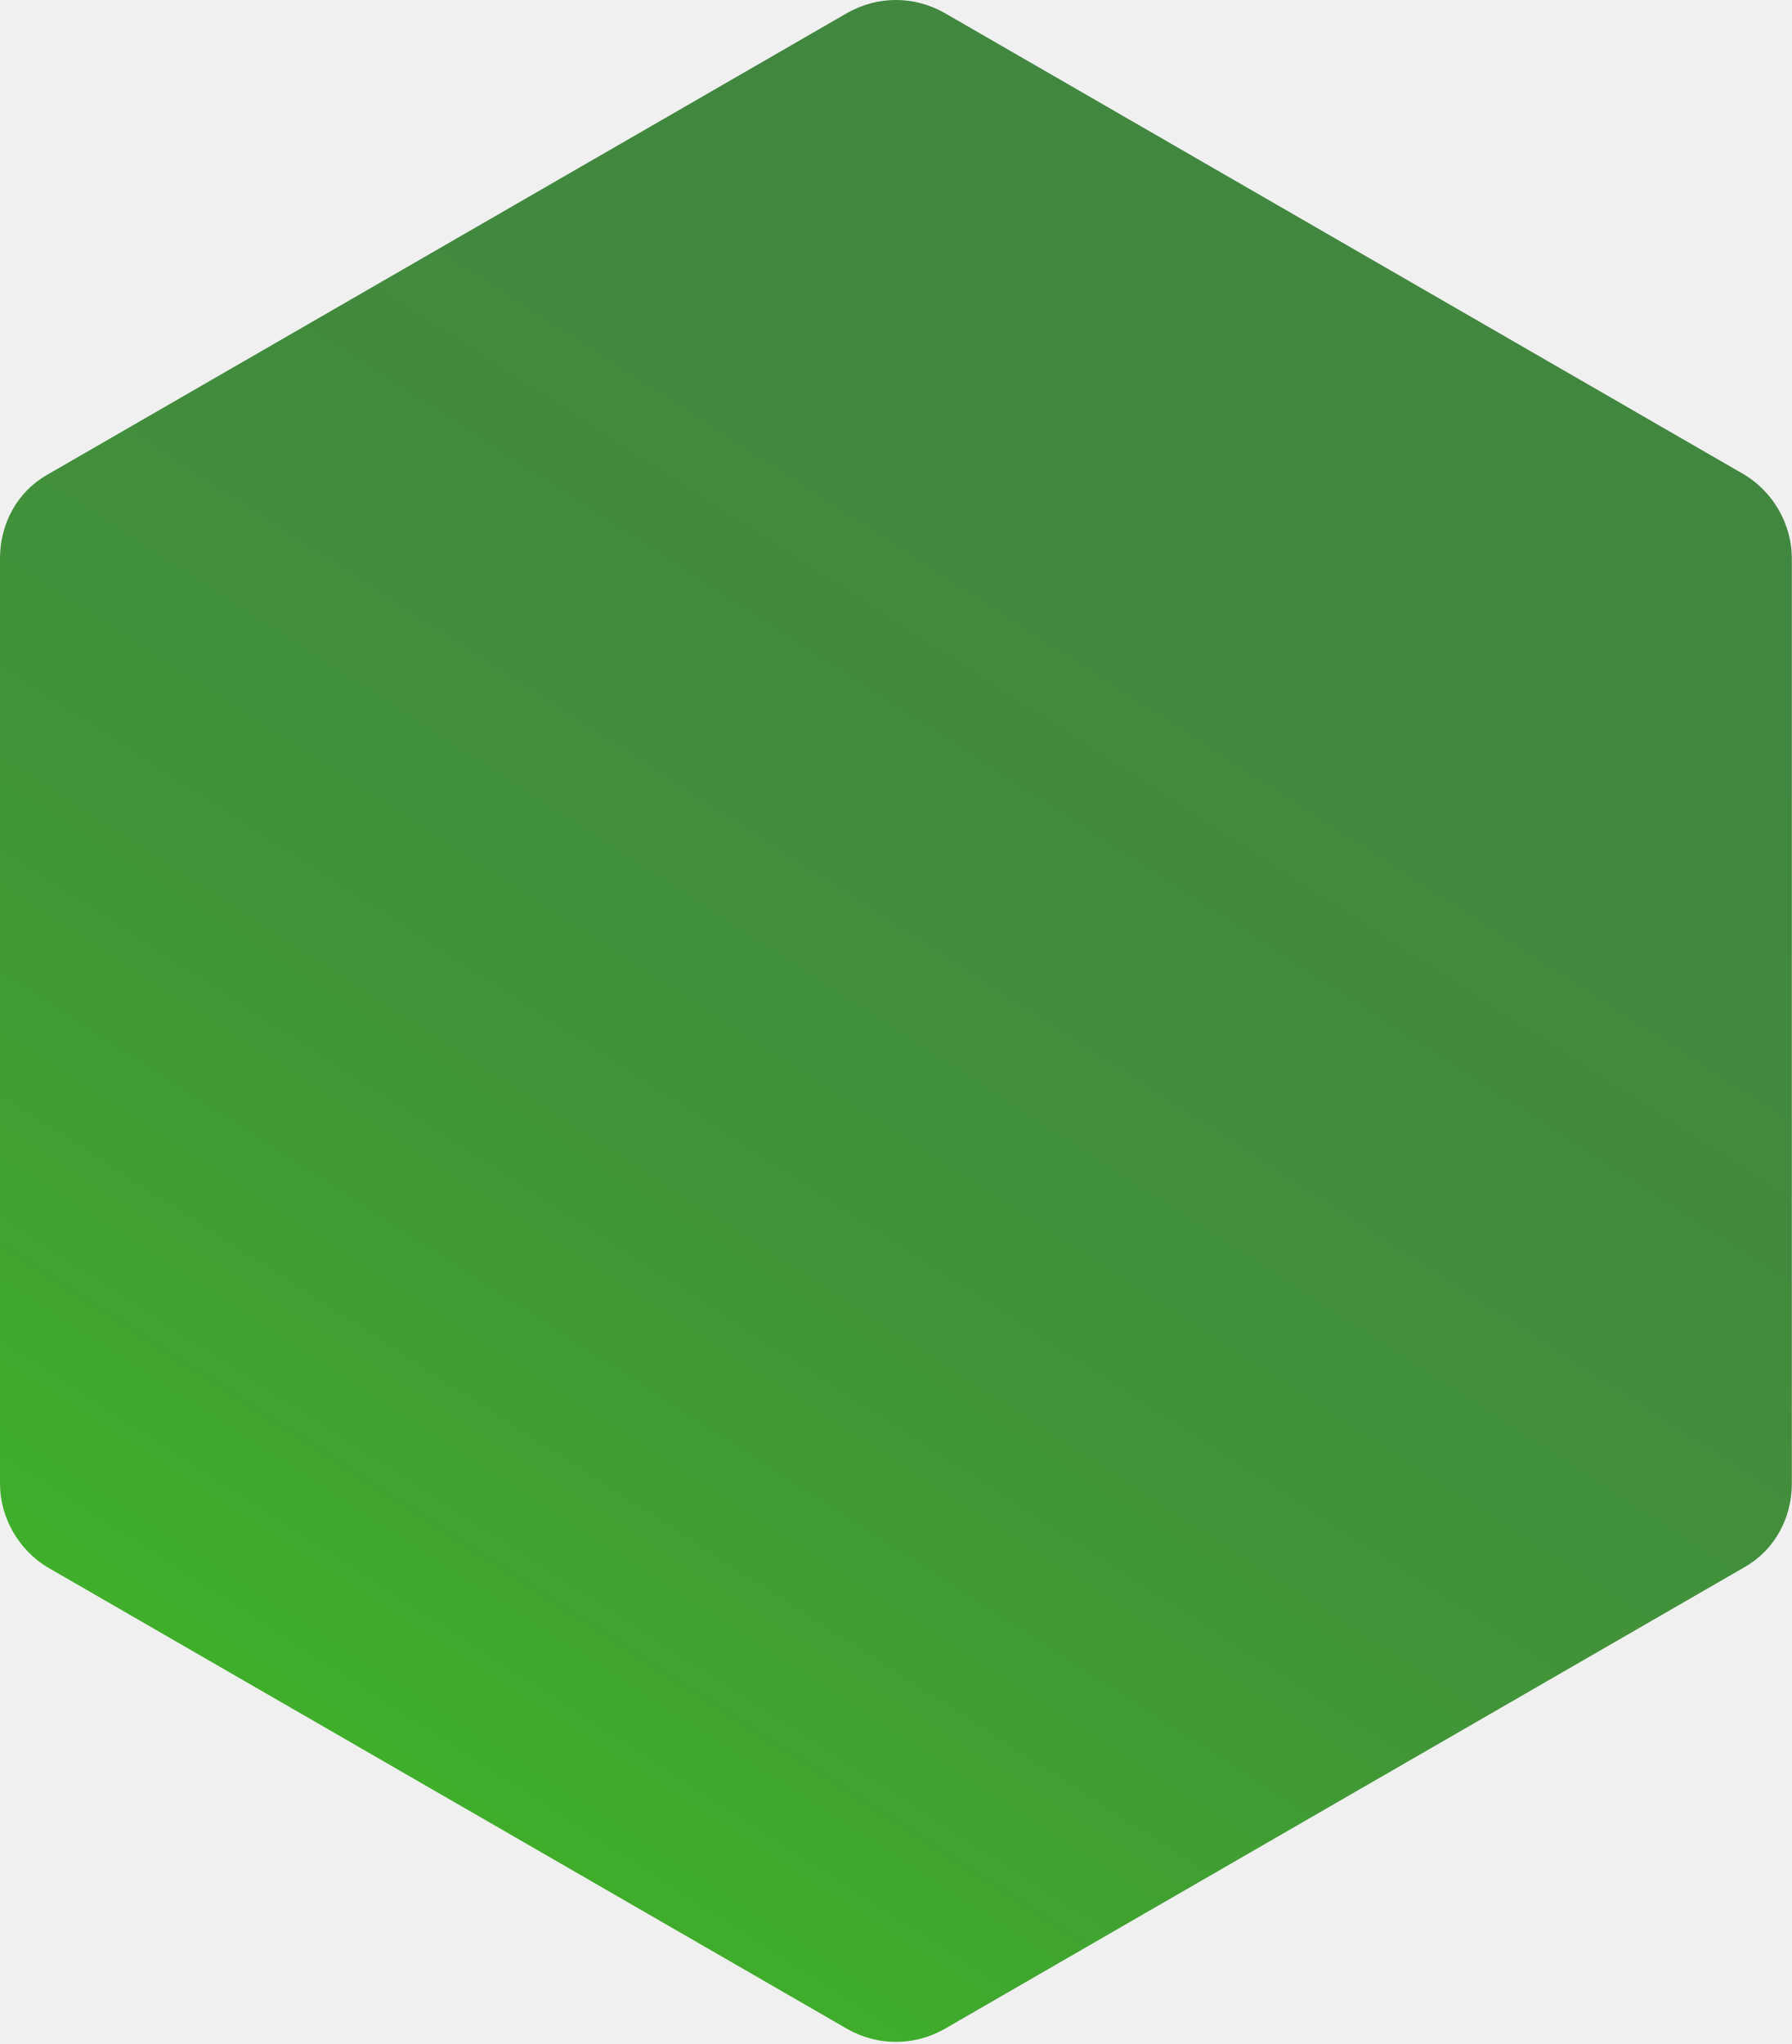
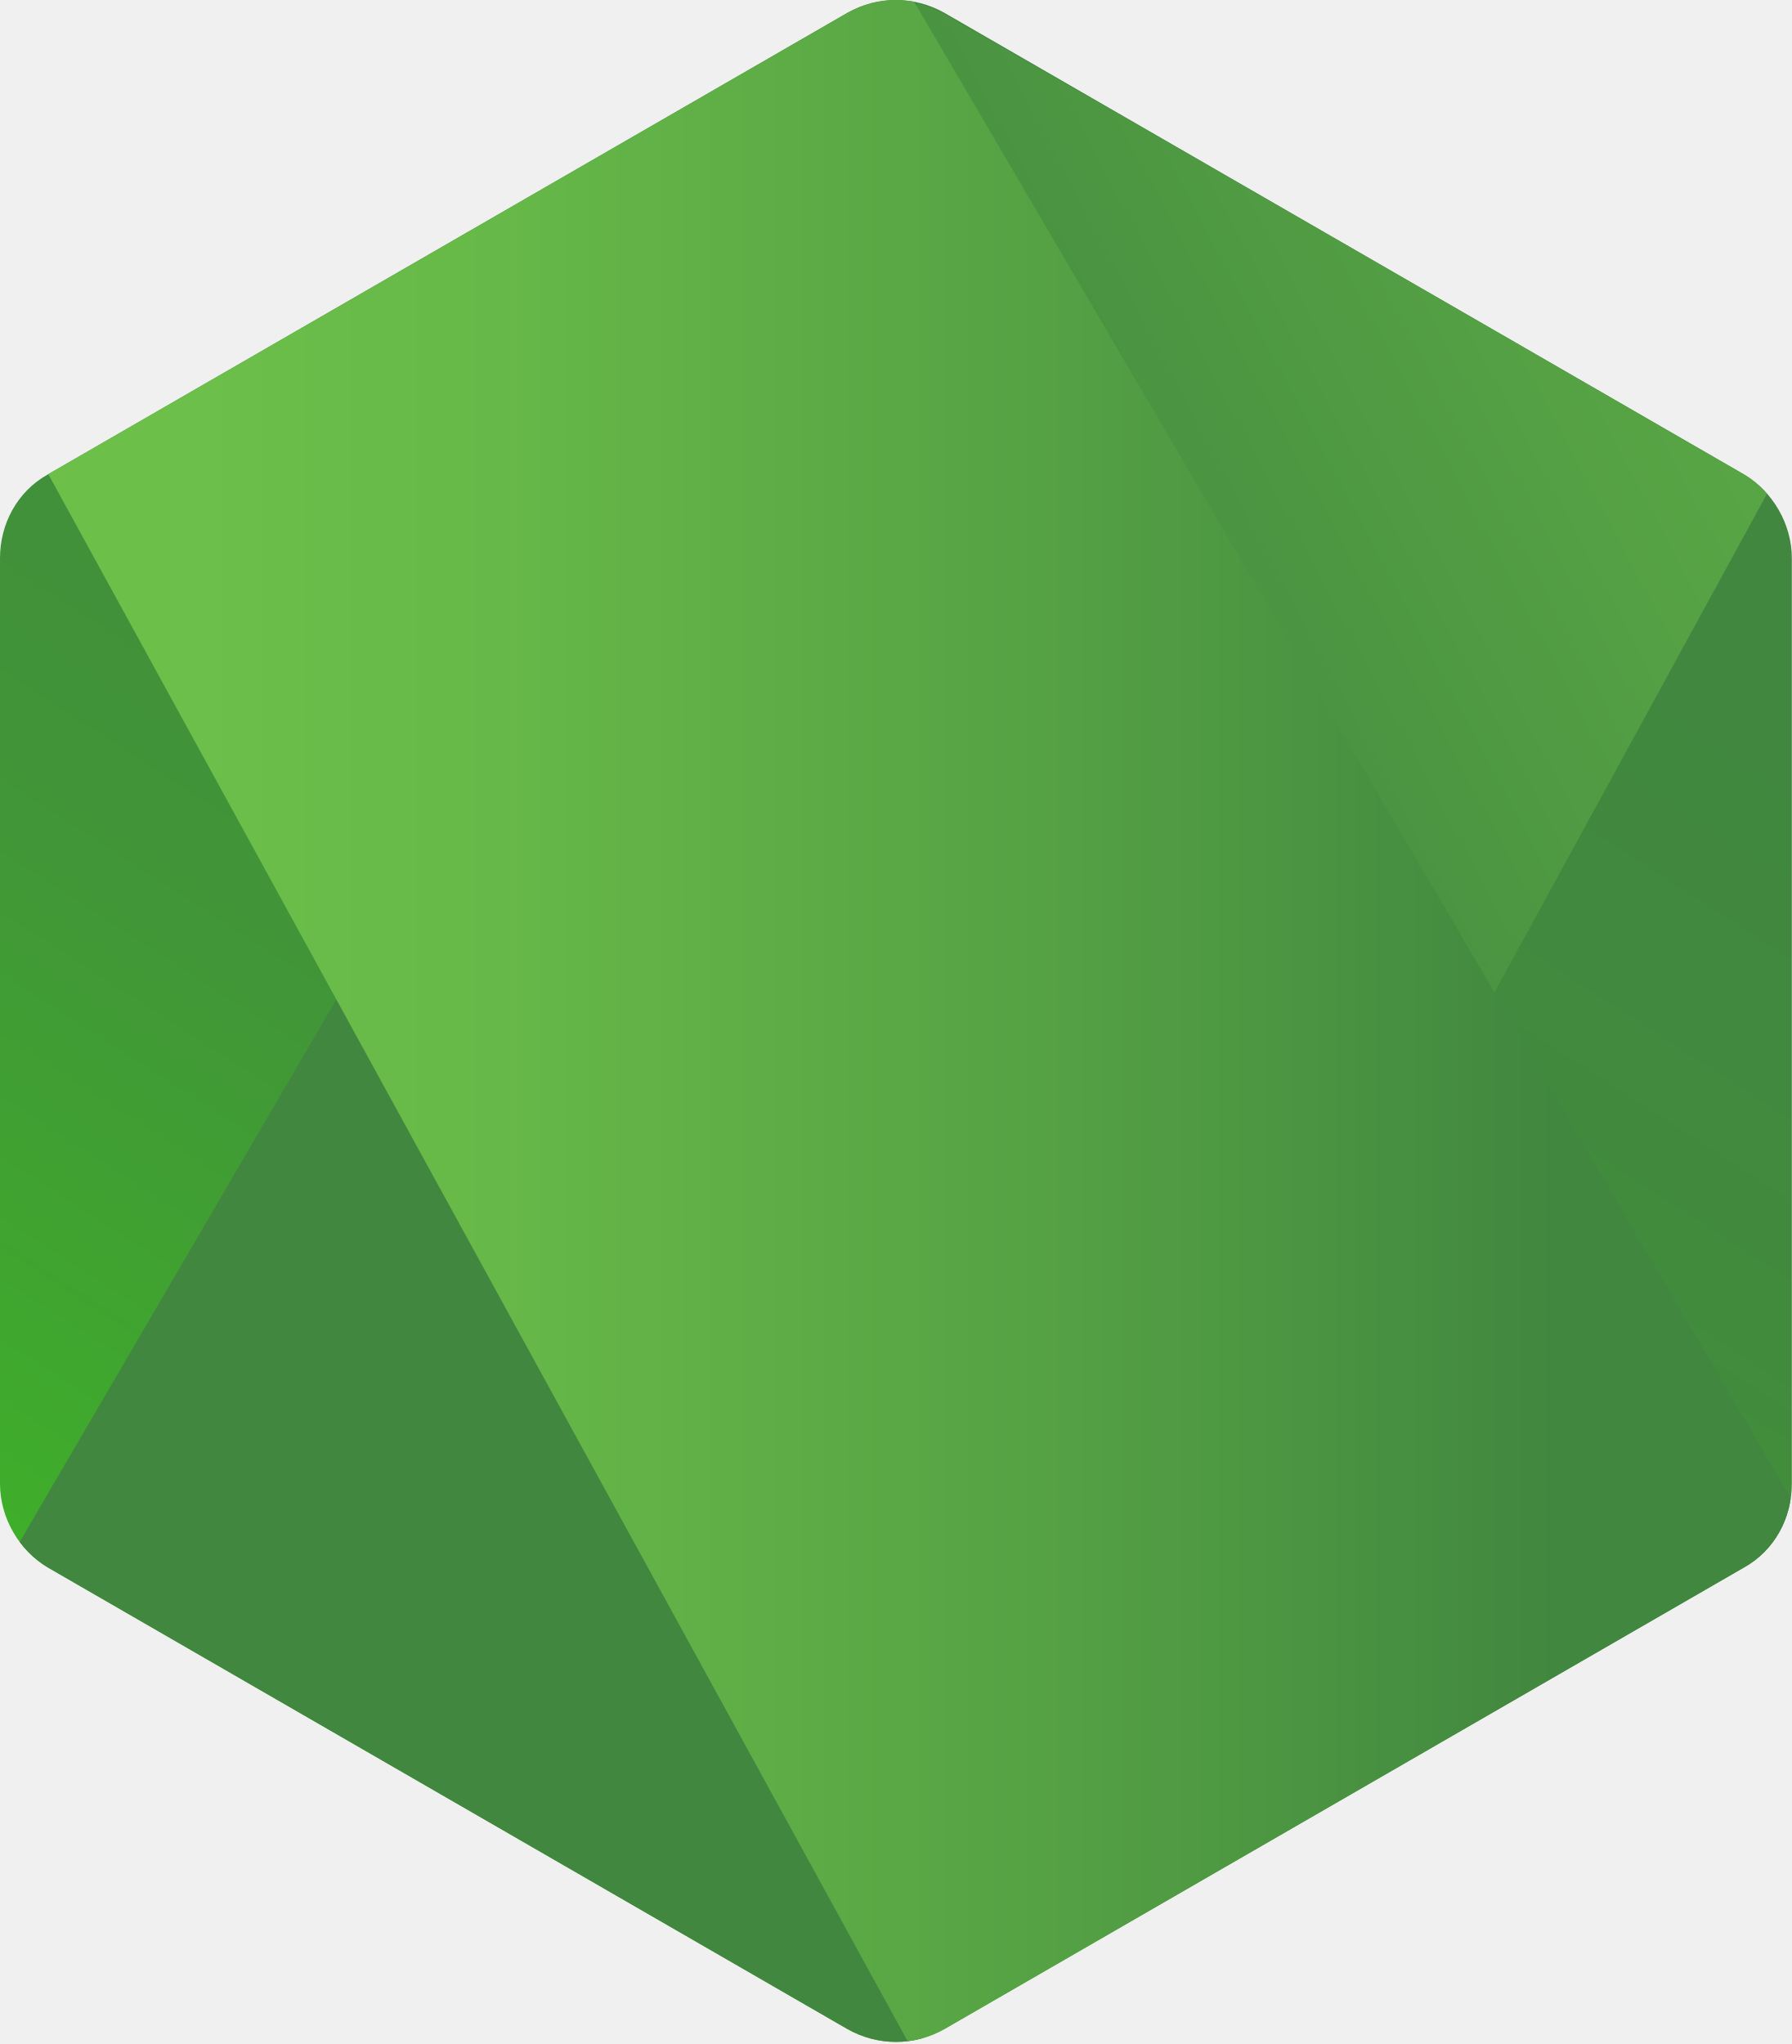
<svg xmlns="http://www.w3.org/2000/svg" xmlns:xlink="http://www.w3.org/1999/xlink" viewBox="0 0 256 292" width="256" height="292">
  <defs>
-     <linearGradient id="nodejs-a" x1="68.188%" x2="27.823%" y1="17.487%" y2="89.755%">
+     <linearGradient id="a" x1="68.188%" x2="27.823%" y1="17.487%" y2="89.755%">
      <stop offset="0%" stop-color="#41873F" />
      <stop offset="32.88%" stop-color="#418B3D" />
      <stop offset="63.52%" stop-color="#419637" />
      <stop offset="93.19%" stop-color="#3FA92D" />
      <stop offset="100%" stop-color="#3FAE2A" />
    </linearGradient>
-     <linearGradient id="nodejs-c" x1="43.277%" x2="159.245%" y1="55.169%" y2="-18.306%">
+     <linearGradient id="c" x1="43.277%" x2="159.245%" y1="55.169%" y2="-18.306%">
      <stop offset="13.76%" stop-color="#41873F" />
      <stop offset="40.32%" stop-color="#54A044" />
      <stop offset="71.36%" stop-color="#66B848" />
      <stop offset="90.81%" stop-color="#6CC04A" />
    </linearGradient>
-     <linearGradient id="nodejs-f" x1="-4.389%" x2="101.499%" y1="49.997%" y2="49.997%">
+     <linearGradient id="f" x1="-4.389%" x2="101.499%" y1="49.997%" y2="49.997%">
      <stop offset="9.192%" stop-color="#6CC04A" />
      <stop offset="28.64%" stop-color="#66B848" />
      <stop offset="59.68%" stop-color="#54A044" />
      <stop offset="86.24%" stop-color="#41873F" />
    </linearGradient>
-     <path id="nodejs-b" d="M134.923 1.832c-4.344-2.443-9.502-2.443-13.846 0L6.787 67.801C2.443 70.244 0 74.859 0 79.745v132.208c0 4.887 2.715 9.502 6.787 11.945l114.29 65.968c4.344 2.444 9.502 2.444 13.846 0l114.29-65.968c4.344-2.443 6.787-7.058 6.787-11.945V79.745c0-4.886-2.715-9.501-6.787-11.944L134.923 1.832Z" />
-     <path id="nodejs-e" d="M134.923 1.832c-4.344-2.443-9.502-2.443-13.846 0L6.787 67.801C2.443 70.244 0 74.859 0 79.745v132.208c0 4.887 2.715 9.502 6.787 11.945l114.29 65.968c4.344 2.444 9.502 2.444 13.846 0l114.29-65.968c4.344-2.443 6.787-7.058 6.787-11.945V79.745c0-4.886-2.715-9.501-6.787-11.944L134.923 1.832Z" />
+     <path id="b" d="M134.923 1.832c-4.344-2.443-9.502-2.443-13.846 0L6.787 67.801C2.443 70.244 0 74.859 0 79.745v132.208c0 4.887 2.715 9.502 6.787 11.945l114.29 65.968c4.344 2.444 9.502 2.444 13.846 0l114.29-65.968c4.344-2.443 6.787-7.058 6.787-11.945V79.745c0-4.886-2.715-9.501-6.787-11.944L134.923 1.832Z" />
+     <path id="e" d="M134.923 1.832c-4.344-2.443-9.502-2.443-13.846 0L6.787 67.801C2.443 70.244 0 74.859 0 79.745v132.208c0 4.887 2.715 9.502 6.787 11.945l114.29 65.968c4.344 2.444 9.502 2.444 13.846 0l114.29-65.968c4.344-2.443 6.787-7.058 6.787-11.945V79.745c0-4.886-2.715-9.501-6.787-11.944L134.923 1.832Z" />
  </defs>
-   <path fill="url(#nodejs-a)" d="M134.923 1.832c-4.344-2.443-9.502-2.443-13.846 0L6.787 67.801C2.443 70.244 0 74.859 0 79.745v132.208c0 4.887 2.715 9.502 6.787 11.945l114.29 65.968c4.344 2.444 9.502 2.444 13.846 0l114.29-65.968c4.344-2.443 6.787-7.058 6.787-11.945V79.745c0-4.886-2.715-9.501-6.787-11.944L134.923 1.832Z" />
-   <mask id="nodejs-d" fill="#fff">
+   <path fill="url(#a)" d="M134.923 1.832c-4.344-2.443-9.502-2.443-13.846 0L6.787 67.801C2.443 70.244 0 74.859 0 79.745v132.208c0 4.887 2.715 9.502 6.787 11.945l114.29 65.968c4.344 2.444 9.502 2.444 13.846 0l114.29-65.968c4.344-2.443 6.787-7.058 6.787-11.945V79.745c0-4.886-2.715-9.501-6.787-11.944L134.923 1.832Z" />
+   <mask id="d" fill="#fff">
    <use xlink:href="#b" />
  </mask>
-   <path fill="url(#nodejs-c)" d="M249.485 67.8 134.65 1.833c-1.086-.542-2.443-1.085-3.529-1.357L2.443 220.912c1.086 1.357 2.444 2.443 3.8 3.258l114.834 65.968c3.258 1.9 7.059 2.443 10.588 1.357L252.47 70.515c-.815-1.086-1.9-1.9-2.986-2.714Z" mask="url(#nodejs-d)" />
-   <mask id="nodejs-g" fill="#fff">
+   <path fill="url(#c)" d="M249.485 67.8 134.65 1.833c-1.086-.542-2.443-1.085-3.529-1.357L2.443 220.912c1.086 1.357 2.444 2.443 3.8 3.258l114.834 65.968c3.258 1.9 7.059 2.443 10.588 1.357L252.47 70.515c-.815-1.086-1.9-1.9-2.986-2.714Z" mask="url(#d)" />
+   <mask id="g" fill="#fff">
    <use xlink:href="#e" />
  </mask>
-   <path fill="url(#nodejs-f)" d="M249.756 223.898c3.258-1.9 5.701-5.158 6.787-8.687L130.579.204c-3.258-.543-6.787-.272-9.773 1.628L6.786 67.53l122.979 224.238c1.628-.272 3.529-.815 5.158-1.63l114.833-66.239Z" mask="url(#nodejs-g)" />
+   <path fill="url(#f)" d="M249.756 223.898c3.258-1.9 5.701-5.158 6.787-8.687L130.579.204c-3.258-.543-6.787-.272-9.773 1.628L6.786 67.53l122.979 224.238c1.628-.272 3.529-.815 5.158-1.63l114.833-66.239Z" mask="url(#g)" />
</svg>
